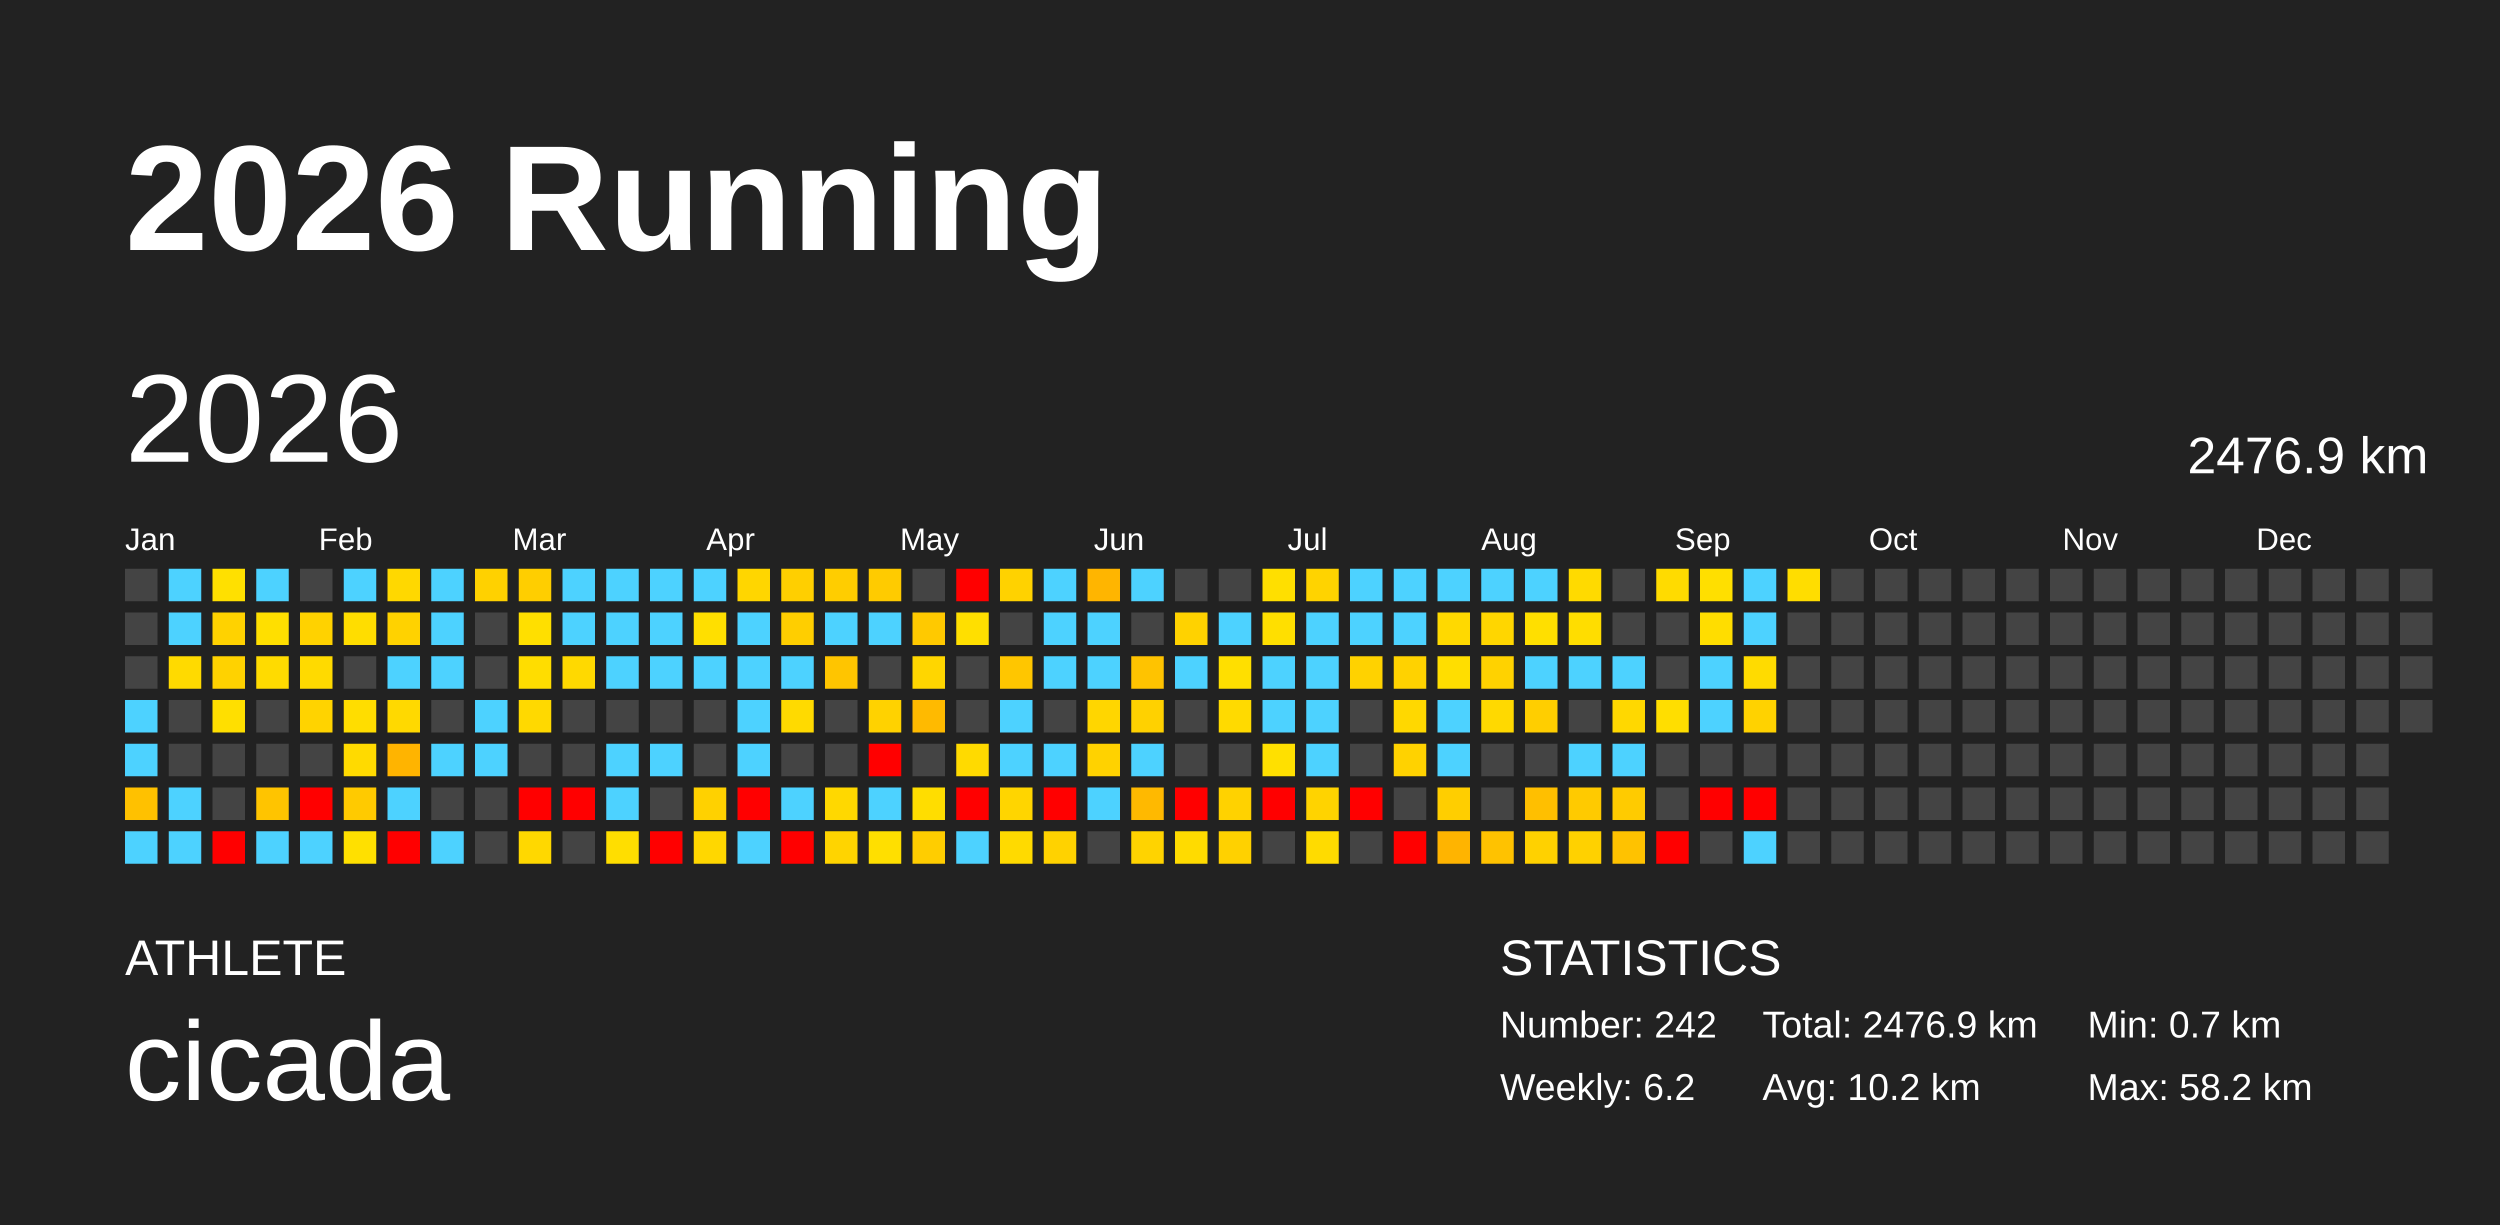
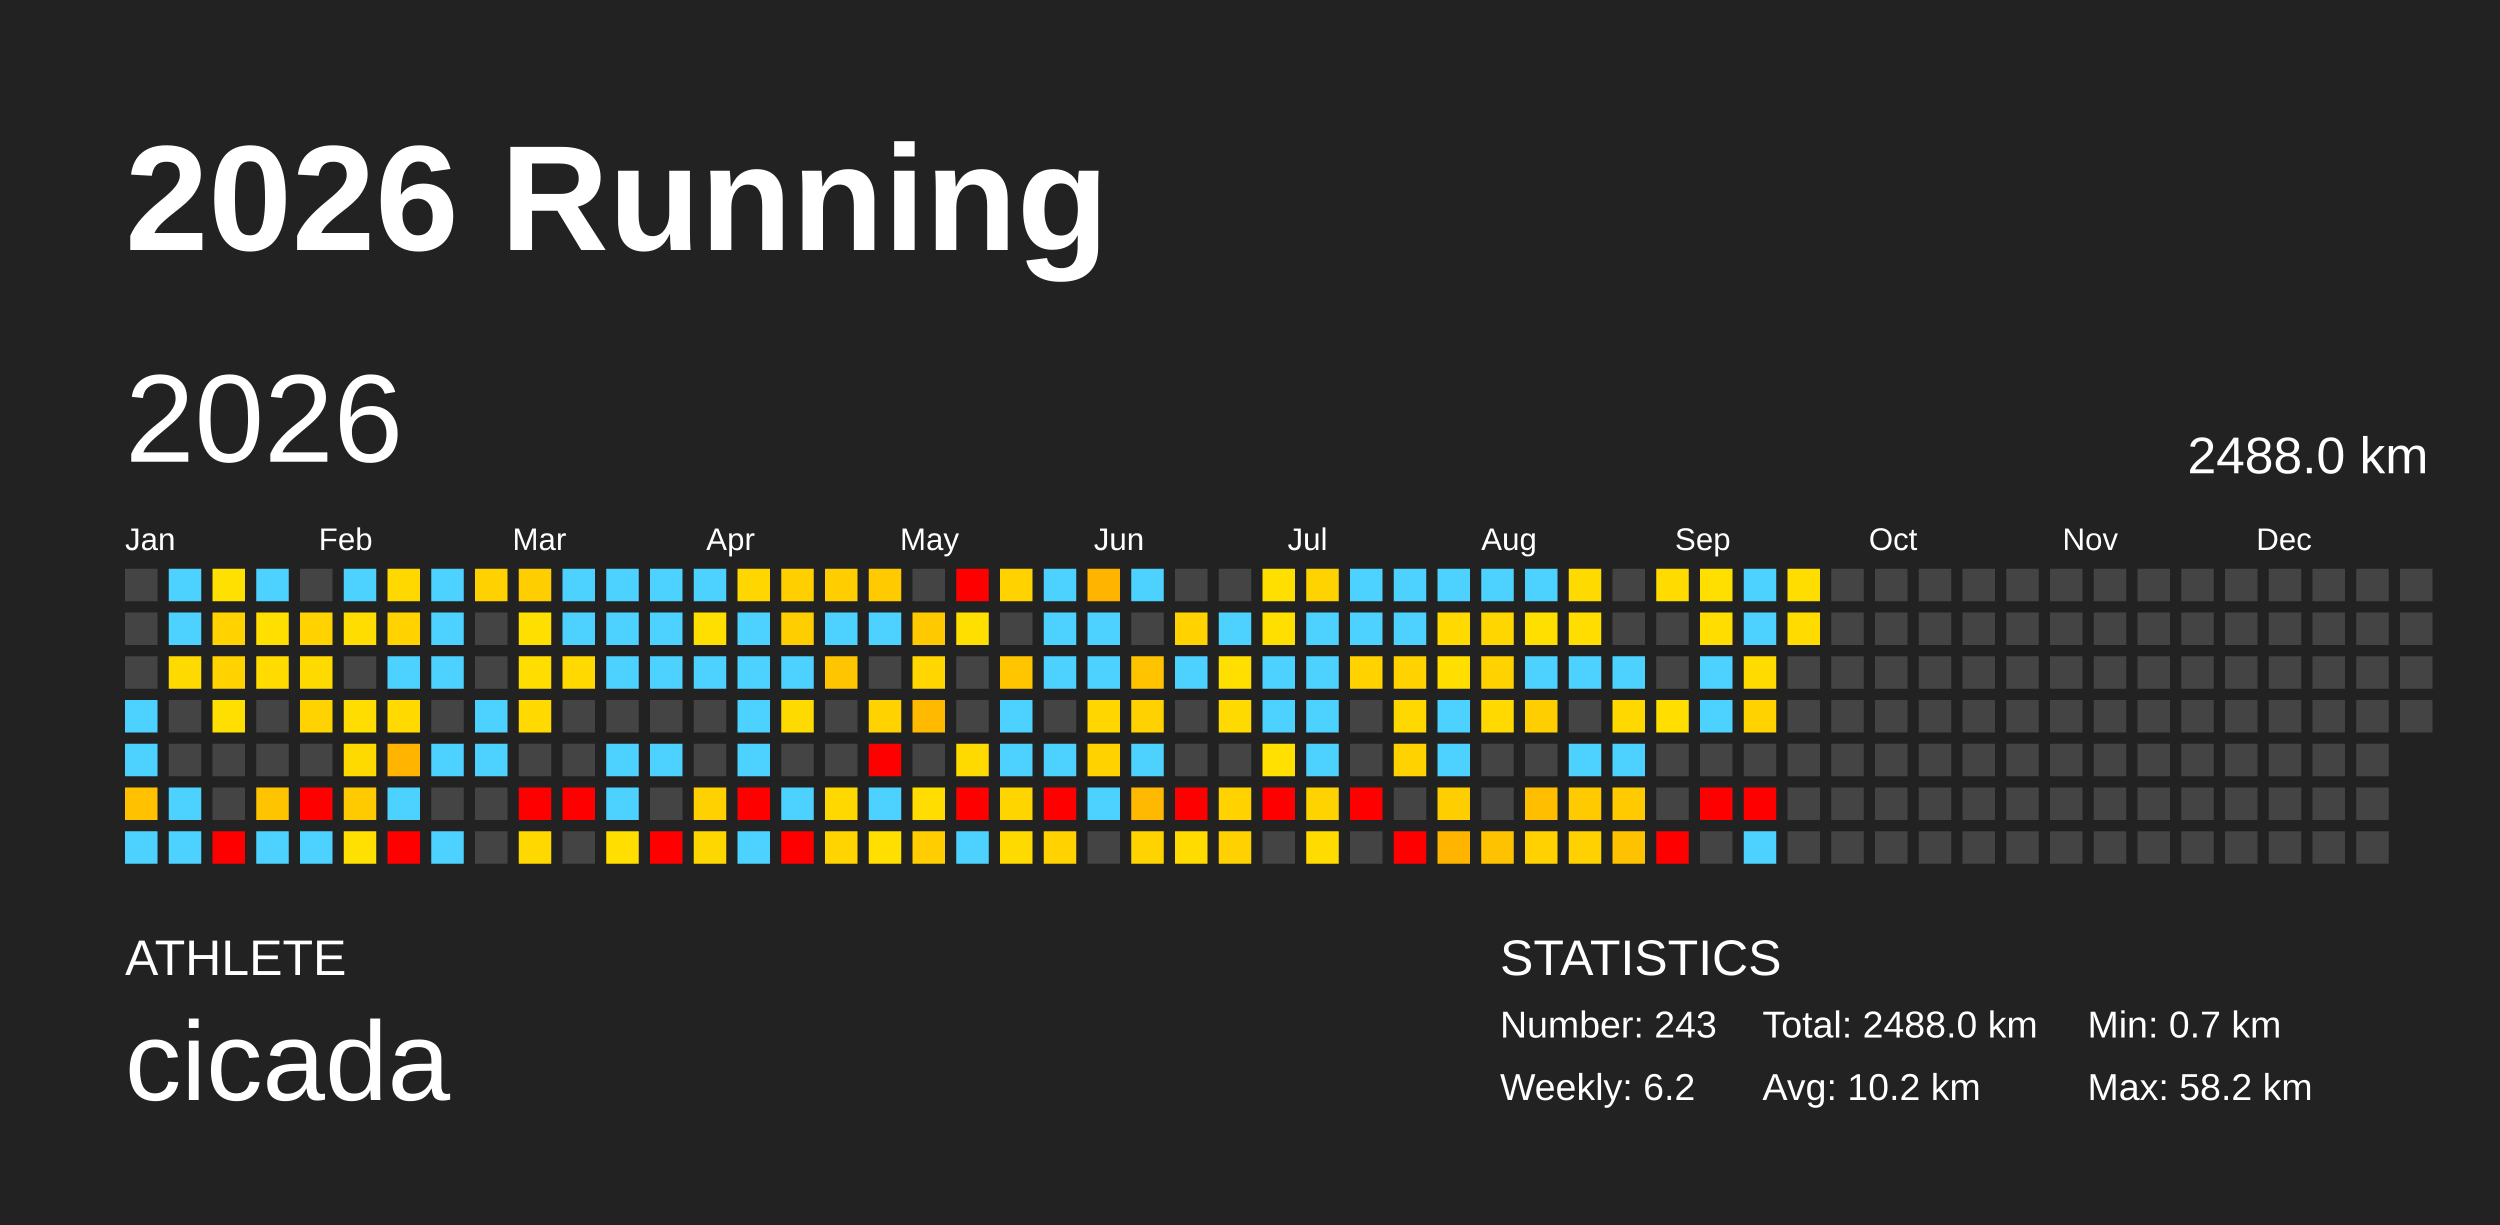
<svg xmlns="http://www.w3.org/2000/svg" baseProfile="full" height="98mm" version="1.1" viewBox="0,0,200,98" width="200mm">
  <defs />
  <rect fill="#222222" height="98" width="200" x="0" y="0" />
  <text fill="#FFFFFF" style="font-size:12px; font-family:Arial; font-weight:bold;" x="10" y="20">2026 Running</text>
  <text fill="#FFFFFF" style="font-size:4px; font-family:Arial" x="10" y="78">ATHLETE</text>
  <text fill="#FFFFFF" style="font-size:9px; font-family:Arial" x="10" y="88">cicada</text>
  <text fill="#FFFFFF" style="font-size:4px; font-family:Arial" x="120" y="78">STATISTICS</text>
-   <text fill="#FFFFFF" style="font-size:3px; font-family:Arial" x="120" y="83">Number: 242</text>
+   <text fill="#FFFFFF" style="font-size:3px; font-family:Arial" x="120" y="83">Number: 243</text>
  <text fill="#FFFFFF" style="font-size:3px; font-family:Arial" x="120" y="88">Weekly: 6.2</text>
-   <text fill="#FFFFFF" style="font-size:3px; font-family:Arial" x="141" y="83">Total: 2476.9 km</text>
+   <text fill="#FFFFFF" style="font-size:3px; font-family:Arial" x="141" y="83">Total: 2488.0 km</text>
  <text fill="#FFFFFF" style="font-size:3px; font-family:Arial" x="141" y="88">Avg: 10.2 km</text>
  <text fill="#FFFFFF" style="font-size:3px; font-family:Arial" x="167" y="83">Min: 0.7 km</text>
  <text fill="#FFFFFF" style="font-size:3px; font-family:Arial" x="167" y="88">Max: 58.2 km</text>
  <text dominant-baseline="hanging" fill="#FFFFFF" style="font-size:10.0px; font-family:Arial;" x="10" y="30">2026</text>
-   <text dominant-baseline="hanging" fill="#FFFFFF" style="font-size:4.125px; font-family:Arial;" x="175" y="35">2476.9 km</text>
+   <text dominant-baseline="hanging" fill="#FFFFFF" style="font-size:4.125px; font-family:Arial;" x="175" y="35">2488.0 km</text>
  <text fill="#FFFFFF" style="font-size:2.5px; font-family:Arial" x="10.0" y="44">Jan</text>
  <text fill="#FFFFFF" style="font-size:2.5px; font-family:Arial" x="25.5" y="44">Feb</text>
  <text fill="#FFFFFF" style="font-size:2.5px; font-family:Arial" x="41.0" y="44">Mar</text>
  <text fill="#FFFFFF" style="font-size:2.5px; font-family:Arial" x="56.5" y="44">Apr</text>
  <text fill="#FFFFFF" style="font-size:2.5px; font-family:Arial" x="72.0" y="44">May</text>
  <text fill="#FFFFFF" style="font-size:2.5px; font-family:Arial" x="87.5" y="44">Jun</text>
  <text fill="#FFFFFF" style="font-size:2.5px; font-family:Arial" x="103.0" y="44">Jul</text>
  <text fill="#FFFFFF" style="font-size:2.5px; font-family:Arial" x="118.5" y="44">Aug</text>
  <text fill="#FFFFFF" style="font-size:2.5px; font-family:Arial" x="134.0" y="44">Sep</text>
  <text fill="#FFFFFF" style="font-size:2.5px; font-family:Arial" x="149.5" y="44">Oct</text>
  <text fill="#FFFFFF" style="font-size:2.5px; font-family:Arial" x="165.0" y="44">Nov</text>
  <text fill="#FFFFFF" style="font-size:2.5px; font-family:Arial" x="180.5" y="44">Dec</text>
  <rect fill="#444444" height="2.6" width="2.6" x="10.0" y="45.5" />
  <rect fill="#444444" height="2.6" width="2.6" x="10.0" y="49.0" />
  <rect fill="#444444" height="2.6" width="2.6" x="10.0" y="52.5" />
  <rect fill="#4dd2ff" height="2.6" width="2.6" x="10.0" y="56.0" />
  <rect fill="#4dd2ff" height="2.6" width="2.6" x="10.0" y="59.5" />
  <rect fill="#ffc100" height="2.6" width="2.6" x="10.0" y="63.0" />
  <rect fill="#4dd2ff" height="2.6" width="2.6" x="10.0" y="66.5" />
  <rect fill="#4dd2ff" height="2.6" width="2.6" x="13.5" y="45.5" />
  <rect fill="#4dd2ff" height="2.6" width="2.6" x="13.5" y="49.0" />
  <rect fill="#ffda00" height="2.6" width="2.6" x="13.5" y="52.5" />
  <rect fill="#444444" height="2.6" width="2.6" x="13.5" y="56.0" />
  <rect fill="#444444" height="2.6" width="2.6" x="13.5" y="59.5" />
  <rect fill="#4dd2ff" height="2.6" width="2.6" x="13.5" y="63.0" />
  <rect fill="#4dd2ff" height="2.6" width="2.6" x="13.5" y="66.5" />
  <rect fill="#ffe000" height="2.6" width="2.6" x="17.0" y="45.5" />
  <rect fill="#ffd200" height="2.6" width="2.6" x="17.0" y="49.0" />
  <rect fill="#ffd200" height="2.6" width="2.6" x="17.0" y="52.5" />
  <rect fill="#ffdf00" height="2.6" width="2.6" x="17.0" y="56.0" />
  <rect fill="#444444" height="2.6" width="2.6" x="17.0" y="59.5" />
  <rect fill="#444444" height="2.6" width="2.6" x="17.0" y="63.0" />
  <rect fill="red" height="2.6" width="2.6" x="17.0" y="66.5" />
  <rect fill="#4dd2ff" height="2.6" width="2.6" x="20.5" y="45.5" />
  <rect fill="#ffdf00" height="2.6" width="2.6" x="20.5" y="49.0" />
  <rect fill="#ffdb00" height="2.6" width="2.6" x="20.5" y="52.5" />
  <rect fill="#444444" height="2.6" width="2.6" x="20.5" y="56.0" />
  <rect fill="#444444" height="2.6" width="2.6" x="20.5" y="59.5" />
  <rect fill="#ffc400" height="2.6" width="2.6" x="20.5" y="63.0" />
  <rect fill="#4dd2ff" height="2.6" width="2.6" x="20.5" y="66.5" />
  <rect fill="#444444" height="2.6" width="2.6" x="24.0" y="45.5" />
  <rect fill="#ffd200" height="2.6" width="2.6" x="24.0" y="49.0" />
  <rect fill="#ffda00" height="2.6" width="2.6" x="24.0" y="52.5" />
  <rect fill="#ffd300" height="2.6" width="2.6" x="24.0" y="56.0" />
  <rect fill="#444444" height="2.6" width="2.6" x="24.0" y="59.5" />
  <rect fill="red" height="2.6" width="2.6" x="24.0" y="63.0" />
  <rect fill="#4dd2ff" height="2.6" width="2.6" x="24.0" y="66.5" />
  <rect fill="#4dd2ff" height="2.6" width="2.6" x="27.5" y="45.5" />
  <rect fill="#ffdd00" height="2.6" width="2.6" x="27.5" y="49.0" />
  <rect fill="#444444" height="2.6" width="2.6" x="27.5" y="52.5" />
  <rect fill="#ffdd00" height="2.6" width="2.6" x="27.5" y="56.0" />
  <rect fill="#ffda00" height="2.6" width="2.6" x="27.5" y="59.5" />
  <rect fill="#ffca00" height="2.6" width="2.6" x="27.5" y="63.0" />
  <rect fill="#ffe000" height="2.6" width="2.6" x="27.5" y="66.5" />
  <rect fill="#ffd800" height="2.6" width="2.6" x="31.0" y="45.5" />
  <rect fill="#ffd200" height="2.6" width="2.6" x="31.0" y="49.0" />
  <rect fill="#4dd2ff" height="2.6" width="2.6" x="31.0" y="52.5" />
  <rect fill="#ffd900" height="2.6" width="2.6" x="31.0" y="56.0" />
  <rect fill="#ffb400" height="2.6" width="2.6" x="31.0" y="59.5" />
  <rect fill="#4dd2ff" height="2.6" width="2.6" x="31.0" y="63.0" />
  <rect fill="red" height="2.6" width="2.6" x="31.0" y="66.5" />
  <rect fill="#4dd2ff" height="2.6" width="2.6" x="34.5" y="45.5" />
  <rect fill="#4dd2ff" height="2.6" width="2.6" x="34.5" y="49.0" />
  <rect fill="#4dd2ff" height="2.6" width="2.6" x="34.5" y="52.5" />
  <rect fill="#444444" height="2.6" width="2.6" x="34.5" y="56.0" />
  <rect fill="#4dd2ff" height="2.6" width="2.6" x="34.5" y="59.5" />
  <rect fill="#444444" height="2.6" width="2.6" x="34.5" y="63.0" />
  <rect fill="#4dd2ff" height="2.6" width="2.6" x="34.5" y="66.5" />
  <rect fill="#ffd100" height="2.6" width="2.6" x="38.0" y="45.5" />
  <rect fill="#444444" height="2.6" width="2.6" x="38.0" y="49.0" />
  <rect fill="#444444" height="2.6" width="2.6" x="38.0" y="52.5" />
  <rect fill="#4dd2ff" height="2.6" width="2.6" x="38.0" y="56.0" />
  <rect fill="#4dd2ff" height="2.6" width="2.6" x="38.0" y="59.5" />
  <rect fill="#444444" height="2.6" width="2.6" x="38.0" y="63.0" />
  <rect fill="#444444" height="2.6" width="2.6" x="38.0" y="66.5" />
  <rect fill="#ffce00" height="2.6" width="2.6" x="41.5" y="45.5" />
  <rect fill="#ffdf00" height="2.6" width="2.6" x="41.5" y="49.0" />
  <rect fill="#ffdd00" height="2.6" width="2.6" x="41.5" y="52.5" />
  <rect fill="#ffd900" height="2.6" width="2.6" x="41.5" y="56.0" />
  <rect fill="#444444" height="2.6" width="2.6" x="41.5" y="59.5" />
  <rect fill="red" height="2.6" width="2.6" x="41.5" y="63.0" />
  <rect fill="#ffd800" height="2.6" width="2.6" x="41.5" y="66.5" />
  <rect fill="#4dd2ff" height="2.6" width="2.6" x="45.0" y="45.5" />
  <rect fill="#4dd2ff" height="2.6" width="2.6" x="45.0" y="49.0" />
  <rect fill="#ffd900" height="2.6" width="2.6" x="45.0" y="52.5" />
  <rect fill="#444444" height="2.6" width="2.6" x="45.0" y="56.0" />
  <rect fill="#444444" height="2.6" width="2.6" x="45.0" y="59.5" />
  <rect fill="red" height="2.6" width="2.6" x="45.0" y="63.0" />
  <rect fill="#444444" height="2.6" width="2.6" x="45.0" y="66.5" />
  <rect fill="#4dd2ff" height="2.6" width="2.6" x="48.5" y="45.5" />
  <rect fill="#4dd2ff" height="2.6" width="2.6" x="48.5" y="49.0" />
  <rect fill="#4dd2ff" height="2.6" width="2.6" x="48.5" y="52.5" />
  <rect fill="#444444" height="2.6" width="2.6" x="48.5" y="56.0" />
  <rect fill="#4dd2ff" height="2.6" width="2.6" x="48.5" y="59.5" />
  <rect fill="#4dd2ff" height="2.6" width="2.6" x="48.5" y="63.0" />
  <rect fill="#ffde00" height="2.6" width="2.6" x="48.5" y="66.5" />
  <rect fill="#4dd2ff" height="2.6" width="2.6" x="52.0" y="45.5" />
  <rect fill="#4dd2ff" height="2.6" width="2.6" x="52.0" y="49.0" />
  <rect fill="#4dd2ff" height="2.6" width="2.6" x="52.0" y="52.5" />
  <rect fill="#444444" height="2.6" width="2.6" x="52.0" y="56.0" />
  <rect fill="#4dd2ff" height="2.6" width="2.6" x="52.0" y="59.5" />
  <rect fill="#444444" height="2.6" width="2.6" x="52.0" y="63.0" />
  <rect fill="red" height="2.6" width="2.6" x="52.0" y="66.5" />
  <rect fill="#4dd2ff" height="2.6" width="2.6" x="55.5" y="45.5" />
  <rect fill="#ffdf00" height="2.6" width="2.6" x="55.5" y="49.0" />
  <rect fill="#4dd2ff" height="2.6" width="2.6" x="55.5" y="52.5" />
  <rect fill="#444444" height="2.6" width="2.6" x="55.5" y="56.0" />
  <rect fill="#444444" height="2.6" width="2.6" x="55.5" y="59.5" />
  <rect fill="#ffd100" height="2.6" width="2.6" x="55.5" y="63.0" />
  <rect fill="#ffd700" height="2.6" width="2.6" x="55.5" y="66.5" />
  <rect fill="#ffd600" height="2.6" width="2.6" x="59.0" y="45.5" />
  <rect fill="#4dd2ff" height="2.6" width="2.6" x="59.0" y="49.0" />
  <rect fill="#4dd2ff" height="2.6" width="2.6" x="59.0" y="52.5" />
  <rect fill="#4dd2ff" height="2.6" width="2.6" x="59.0" y="56.0" />
  <rect fill="#4dd2ff" height="2.6" width="2.6" x="59.0" y="59.5" />
  <rect fill="red" height="2.6" width="2.6" x="59.0" y="63.0" />
  <rect fill="#4dd2ff" height="2.6" width="2.6" x="59.0" y="66.5" />
  <rect fill="#ffcf00" height="2.6" width="2.6" x="62.5" y="45.5" />
  <rect fill="#ffce00" height="2.6" width="2.6" x="62.5" y="49.0" />
  <rect fill="#4dd2ff" height="2.6" width="2.6" x="62.5" y="52.5" />
  <rect fill="#ffda00" height="2.6" width="2.6" x="62.5" y="56.0" />
  <rect fill="#444444" height="2.6" width="2.6" x="62.5" y="59.5" />
  <rect fill="#4dd2ff" height="2.6" width="2.6" x="62.5" y="63.0" />
  <rect fill="red" height="2.6" width="2.6" x="62.5" y="66.5" />
  <rect fill="#ffcd00" height="2.6" width="2.6" x="66.0" y="45.5" />
  <rect fill="#4dd2ff" height="2.6" width="2.6" x="66.0" y="49.0" />
  <rect fill="#ffc500" height="2.6" width="2.6" x="66.0" y="52.5" />
  <rect fill="#444444" height="2.6" width="2.6" x="66.0" y="56.0" />
  <rect fill="#444444" height="2.6" width="2.6" x="66.0" y="59.5" />
  <rect fill="#ffd800" height="2.6" width="2.6" x="66.0" y="63.0" />
  <rect fill="#ffd400" height="2.6" width="2.6" x="66.0" y="66.5" />
  <rect fill="#ffcb00" height="2.6" width="2.6" x="69.5" y="45.5" />
  <rect fill="#4dd2ff" height="2.6" width="2.6" x="69.5" y="49.0" />
  <rect fill="#444444" height="2.6" width="2.6" x="69.5" y="52.5" />
  <rect fill="#ffd200" height="2.6" width="2.6" x="69.5" y="56.0" />
  <rect fill="red" height="2.6" width="2.6" x="69.5" y="59.5" />
  <rect fill="#4dd2ff" height="2.6" width="2.6" x="69.5" y="63.0" />
  <rect fill="#ffdf00" height="2.6" width="2.6" x="69.5" y="66.5" />
  <rect fill="#444444" height="2.6" width="2.6" x="73.0" y="45.5" />
  <rect fill="#ffc900" height="2.6" width="2.6" x="73.0" y="49.0" />
  <rect fill="#ffd600" height="2.6" width="2.6" x="73.0" y="52.5" />
  <rect fill="#ffba00" height="2.6" width="2.6" x="73.0" y="56.0" />
  <rect fill="#444444" height="2.6" width="2.6" x="73.0" y="59.5" />
  <rect fill="#ffdd00" height="2.6" width="2.6" x="73.0" y="63.0" />
  <rect fill="#ffcd00" height="2.6" width="2.6" x="73.0" y="66.5" />
  <rect fill="red" height="2.6" width="2.6" x="76.5" y="45.5" />
  <rect fill="#ffdf00" height="2.6" width="2.6" x="76.5" y="49.0" />
  <rect fill="#444444" height="2.6" width="2.6" x="76.5" y="52.5" />
  <rect fill="#444444" height="2.6" width="2.6" x="76.5" y="56.0" />
  <rect fill="#ffda00" height="2.6" width="2.6" x="76.5" y="59.5" />
  <rect fill="red" height="2.6" width="2.6" x="76.5" y="63.0" />
  <rect fill="#4dd2ff" height="2.6" width="2.6" x="76.5" y="66.5" />
  <rect fill="#ffd200" height="2.6" width="2.6" x="80.0" y="45.5" />
  <rect fill="#444444" height="2.6" width="2.6" x="80.0" y="49.0" />
  <rect fill="#ffc600" height="2.6" width="2.6" x="80.0" y="52.5" />
  <rect fill="#4dd2ff" height="2.6" width="2.6" x="80.0" y="56.0" />
  <rect fill="#4dd2ff" height="2.6" width="2.6" x="80.0" y="59.5" />
  <rect fill="#ffd500" height="2.6" width="2.6" x="80.0" y="63.0" />
  <rect fill="#ffda00" height="2.6" width="2.6" x="80.0" y="66.5" />
  <rect fill="#4dd2ff" height="2.6" width="2.6" x="83.5" y="45.5" />
  <rect fill="#4dd2ff" height="2.6" width="2.6" x="83.5" y="49.0" />
  <rect fill="#4dd2ff" height="2.6" width="2.6" x="83.5" y="52.5" />
  <rect fill="#444444" height="2.6" width="2.6" x="83.5" y="56.0" />
  <rect fill="#4dd2ff" height="2.6" width="2.6" x="83.5" y="59.5" />
  <rect fill="red" height="2.6" width="2.6" x="83.5" y="63.0" />
  <rect fill="#ffd200" height="2.6" width="2.6" x="83.5" y="66.5" />
  <rect fill="#ffb500" height="2.6" width="2.6" x="87.0" y="45.5" />
  <rect fill="#4dd2ff" height="2.6" width="2.6" x="87.0" y="49.0" />
  <rect fill="#4dd2ff" height="2.6" width="2.6" x="87.0" y="52.5" />
  <rect fill="#ffd600" height="2.6" width="2.6" x="87.0" y="56.0" />
  <rect fill="#ffd200" height="2.6" width="2.6" x="87.0" y="59.5" />
  <rect fill="#4dd2ff" height="2.6" width="2.6" x="87.0" y="63.0" />
  <rect fill="#444444" height="2.6" width="2.6" x="87.0" y="66.5" />
  <rect fill="#4dd2ff" height="2.6" width="2.6" x="90.5" y="45.5" />
  <rect fill="#444444" height="2.6" width="2.6" x="90.5" y="49.0" />
  <rect fill="#ffc300" height="2.6" width="2.6" x="90.5" y="52.5" />
  <rect fill="#ffd100" height="2.6" width="2.6" x="90.5" y="56.0" />
  <rect fill="#4dd2ff" height="2.6" width="2.6" x="90.5" y="59.5" />
  <rect fill="#ffb900" height="2.6" width="2.6" x="90.5" y="63.0" />
  <rect fill="#ffd300" height="2.6" width="2.6" x="90.5" y="66.5" />
  <rect fill="#444444" height="2.6" width="2.6" x="94.0" y="45.5" />
  <rect fill="#ffd200" height="2.6" width="2.6" x="94.0" y="49.0" />
  <rect fill="#4dd2ff" height="2.6" width="2.6" x="94.0" y="52.5" />
  <rect fill="#444444" height="2.6" width="2.6" x="94.0" y="56.0" />
  <rect fill="#444444" height="2.6" width="2.6" x="94.0" y="59.5" />
  <rect fill="red" height="2.6" width="2.6" x="94.0" y="63.0" />
  <rect fill="#ffdb00" height="2.6" width="2.6" x="94.0" y="66.5" />
  <rect fill="#444444" height="2.6" width="2.6" x="97.5" y="45.5" />
  <rect fill="#4dd2ff" height="2.6" width="2.6" x="97.5" y="49.0" />
  <rect fill="#ffdf00" height="2.6" width="2.6" x="97.5" y="52.5" />
  <rect fill="#ffda00" height="2.6" width="2.6" x="97.5" y="56.0" />
  <rect fill="#444444" height="2.6" width="2.6" x="97.5" y="59.5" />
  <rect fill="#ffd200" height="2.6" width="2.6" x="97.5" y="63.0" />
  <rect fill="#ffd100" height="2.6" width="2.6" x="97.5" y="66.5" />
  <rect fill="#ffdf00" height="2.6" width="2.6" x="101.0" y="45.5" />
  <rect fill="#ffdf00" height="2.6" width="2.6" x="101.0" y="49.0" />
  <rect fill="#4dd2ff" height="2.6" width="2.6" x="101.0" y="52.5" />
  <rect fill="#4dd2ff" height="2.6" width="2.6" x="101.0" y="56.0" />
  <rect fill="#ffe000" height="2.6" width="2.6" x="101.0" y="59.5" />
  <rect fill="red" height="2.6" width="2.6" x="101.0" y="63.0" />
  <rect fill="#444444" height="2.6" width="2.6" x="101.0" y="66.5" />
  <rect fill="#ffd300" height="2.6" width="2.6" x="104.5" y="45.5" />
  <rect fill="#4dd2ff" height="2.6" width="2.6" x="104.5" y="49.0" />
  <rect fill="#4dd2ff" height="2.6" width="2.6" x="104.5" y="52.5" />
  <rect fill="#4dd2ff" height="2.6" width="2.6" x="104.5" y="56.0" />
  <rect fill="#4dd2ff" height="2.6" width="2.6" x="104.5" y="59.5" />
  <rect fill="#ffd300" height="2.6" width="2.6" x="104.5" y="63.0" />
  <rect fill="#ffdb00" height="2.6" width="2.6" x="104.5" y="66.5" />
  <rect fill="#4dd2ff" height="2.6" width="2.6" x="108.0" y="45.5" />
  <rect fill="#4dd2ff" height="2.6" width="2.6" x="108.0" y="49.0" />
  <rect fill="#ffd200" height="2.6" width="2.6" x="108.0" y="52.5" />
  <rect fill="#444444" height="2.6" width="2.6" x="108.0" y="56.0" />
  <rect fill="#444444" height="2.6" width="2.6" x="108.0" y="59.5" />
  <rect fill="red" height="2.6" width="2.6" x="108.0" y="63.0" />
  <rect fill="#444444" height="2.6" width="2.6" x="108.0" y="66.5" />
  <rect fill="#4dd2ff" height="2.6" width="2.6" x="111.5" y="45.5" />
  <rect fill="#4dd2ff" height="2.6" width="2.6" x="111.5" y="49.0" />
  <rect fill="#ffd200" height="2.6" width="2.6" x="111.5" y="52.5" />
  <rect fill="#ffd800" height="2.6" width="2.6" x="111.5" y="56.0" />
  <rect fill="#ffd200" height="2.6" width="2.6" x="111.5" y="59.5" />
  <rect fill="#444444" height="2.6" width="2.6" x="111.5" y="63.0" />
  <rect fill="red" height="2.6" width="2.6" x="111.5" y="66.5" />
  <rect fill="#4dd2ff" height="2.6" width="2.6" x="115.0" y="45.5" />
  <rect fill="#ffd900" height="2.6" width="2.6" x="115.0" y="49.0" />
  <rect fill="#ffde00" height="2.6" width="2.6" x="115.0" y="52.5" />
  <rect fill="#4dd2ff" height="2.6" width="2.6" x="115.0" y="56.0" />
  <rect fill="#4dd2ff" height="2.6" width="2.6" x="115.0" y="59.5" />
  <rect fill="#ffce00" height="2.6" width="2.6" x="115.0" y="63.0" />
  <rect fill="#ffb400" height="2.6" width="2.6" x="115.0" y="66.5" />
  <rect fill="#4dd2ff" height="2.6" width="2.6" x="118.5" y="45.5" />
  <rect fill="#ffd600" height="2.6" width="2.6" x="118.5" y="49.0" />
  <rect fill="#ffd200" height="2.6" width="2.6" x="118.5" y="52.5" />
  <rect fill="#ffd900" height="2.6" width="2.6" x="118.5" y="56.0" />
  <rect fill="#444444" height="2.6" width="2.6" x="118.5" y="59.5" />
  <rect fill="#444444" height="2.6" width="2.6" x="118.5" y="63.0" />
  <rect fill="#ffc200" height="2.6" width="2.6" x="118.5" y="66.5" />
  <rect fill="#4dd2ff" height="2.6" width="2.6" x="122.0" y="45.5" />
  <rect fill="#ffdf00" height="2.6" width="2.6" x="122.0" y="49.0" />
  <rect fill="#4dd2ff" height="2.6" width="2.6" x="122.0" y="52.5" />
  <rect fill="#ffce00" height="2.6" width="2.6" x="122.0" y="56.0" />
  <rect fill="#444444" height="2.6" width="2.6" x="122.0" y="59.5" />
  <rect fill="#ffbf00" height="2.6" width="2.6" x="122.0" y="63.0" />
  <rect fill="#ffd100" height="2.6" width="2.6" x="122.0" y="66.5" />
  <rect fill="#ffda00" height="2.6" width="2.6" x="125.5" y="45.5" />
  <rect fill="#ffdd00" height="2.6" width="2.6" x="125.5" y="49.0" />
  <rect fill="#4dd2ff" height="2.6" width="2.6" x="125.5" y="52.5" />
  <rect fill="#444444" height="2.6" width="2.6" x="125.5" y="56.0" />
  <rect fill="#4dd2ff" height="2.6" width="2.6" x="125.5" y="59.5" />
  <rect fill="#ffca00" height="2.6" width="2.6" x="125.5" y="63.0" />
  <rect fill="#ffd100" height="2.6" width="2.6" x="125.5" y="66.5" />
  <rect fill="#444444" height="2.6" width="2.6" x="129.0" y="45.5" />
  <rect fill="#444444" height="2.6" width="2.6" x="129.0" y="49.0" />
  <rect fill="#4dd2ff" height="2.6" width="2.6" x="129.0" y="52.5" />
  <rect fill="#ffd800" height="2.6" width="2.6" x="129.0" y="56.0" />
  <rect fill="#4dd2ff" height="2.6" width="2.6" x="129.0" y="59.5" />
  <rect fill="#ffcb00" height="2.6" width="2.6" x="129.0" y="63.0" />
  <rect fill="#ffc200" height="2.6" width="2.6" x="129.0" y="66.5" />
  <rect fill="#ffdb00" height="2.6" width="2.6" x="132.5" y="45.5" />
  <rect fill="#444444" height="2.6" width="2.6" x="132.5" y="49.0" />
  <rect fill="#444444" height="2.6" width="2.6" x="132.5" y="52.5" />
  <rect fill="#ffde00" height="2.6" width="2.6" x="132.5" y="56.0" />
  <rect fill="#444444" height="2.6" width="2.6" x="132.5" y="59.5" />
  <rect fill="#444444" height="2.6" width="2.6" x="132.5" y="63.0" />
  <rect fill="red" height="2.6" width="2.6" x="132.5" y="66.5" />
  <rect fill="#ffdf00" height="2.6" width="2.6" x="136.0" y="45.5" />
  <rect fill="#ffdd00" height="2.6" width="2.6" x="136.0" y="49.0" />
  <rect fill="#4dd2ff" height="2.6" width="2.6" x="136.0" y="52.5" />
  <rect fill="#4dd2ff" height="2.6" width="2.6" x="136.0" y="56.0" />
  <rect fill="#444444" height="2.6" width="2.6" x="136.0" y="59.5" />
  <rect fill="red" height="2.6" width="2.6" x="136.0" y="63.0" />
  <rect fill="#444444" height="2.6" width="2.6" x="136.0" y="66.5" />
  <rect fill="#4dd2ff" height="2.6" width="2.6" x="139.5" y="45.5" />
  <rect fill="#4dd2ff" height="2.6" width="2.6" x="139.5" y="49.0" />
  <rect fill="#ffdb00" height="2.6" width="2.6" x="139.5" y="52.5" />
  <rect fill="#ffd200" height="2.6" width="2.6" x="139.5" y="56.0" />
  <rect fill="#444444" height="2.6" width="2.6" x="139.5" y="59.5" />
  <rect fill="red" height="2.6" width="2.6" x="139.5" y="63.0" />
  <rect fill="#4dd2ff" height="2.6" width="2.6" x="139.5" y="66.5" />
  <rect fill="#ffdd00" height="2.6" width="2.6" x="143.0" y="45.5" />
-   <rect fill="#444444" height="2.6" width="2.6" x="143.0" y="49.0" />
+   <rect fill="#ffdb00" height="2.6" width="2.6" x="143.0" y="49.0" />
  <rect fill="#444444" height="2.6" width="2.6" x="143.0" y="52.5" />
  <rect fill="#444444" height="2.6" width="2.6" x="143.0" y="56.0" />
  <rect fill="#444444" height="2.6" width="2.6" x="143.0" y="59.5" />
  <rect fill="#444444" height="2.6" width="2.6" x="143.0" y="63.0" />
  <rect fill="#444444" height="2.6" width="2.6" x="143.0" y="66.5" />
  <rect fill="#444444" height="2.6" width="2.6" x="146.5" y="45.5" />
  <rect fill="#444444" height="2.6" width="2.6" x="146.5" y="49.0" />
  <rect fill="#444444" height="2.6" width="2.6" x="146.5" y="52.5" />
  <rect fill="#444444" height="2.6" width="2.6" x="146.5" y="56.0" />
  <rect fill="#444444" height="2.6" width="2.6" x="146.5" y="59.5" />
  <rect fill="#444444" height="2.6" width="2.6" x="146.5" y="63.0" />
  <rect fill="#444444" height="2.6" width="2.6" x="146.5" y="66.5" />
  <rect fill="#444444" height="2.6" width="2.6" x="150.0" y="45.5" />
  <rect fill="#444444" height="2.6" width="2.6" x="150.0" y="49.0" />
  <rect fill="#444444" height="2.6" width="2.6" x="150.0" y="52.5" />
  <rect fill="#444444" height="2.6" width="2.6" x="150.0" y="56.0" />
  <rect fill="#444444" height="2.6" width="2.6" x="150.0" y="59.5" />
  <rect fill="#444444" height="2.6" width="2.6" x="150.0" y="63.0" />
  <rect fill="#444444" height="2.6" width="2.6" x="150.0" y="66.5" />
  <rect fill="#444444" height="2.6" width="2.6" x="153.5" y="45.5" />
  <rect fill="#444444" height="2.6" width="2.6" x="153.5" y="49.0" />
  <rect fill="#444444" height="2.6" width="2.6" x="153.5" y="52.5" />
  <rect fill="#444444" height="2.6" width="2.6" x="153.5" y="56.0" />
  <rect fill="#444444" height="2.6" width="2.6" x="153.5" y="59.5" />
  <rect fill="#444444" height="2.6" width="2.6" x="153.5" y="63.0" />
  <rect fill="#444444" height="2.6" width="2.6" x="153.5" y="66.5" />
  <rect fill="#444444" height="2.6" width="2.6" x="157.0" y="45.5" />
  <rect fill="#444444" height="2.6" width="2.6" x="157.0" y="49.0" />
  <rect fill="#444444" height="2.6" width="2.6" x="157.0" y="52.5" />
  <rect fill="#444444" height="2.6" width="2.6" x="157.0" y="56.0" />
  <rect fill="#444444" height="2.6" width="2.6" x="157.0" y="59.5" />
  <rect fill="#444444" height="2.6" width="2.6" x="157.0" y="63.0" />
  <rect fill="#444444" height="2.6" width="2.6" x="157.0" y="66.5" />
  <rect fill="#444444" height="2.6" width="2.6" x="160.5" y="45.5" />
  <rect fill="#444444" height="2.6" width="2.6" x="160.5" y="49.0" />
  <rect fill="#444444" height="2.6" width="2.6" x="160.5" y="52.5" />
  <rect fill="#444444" height="2.6" width="2.6" x="160.5" y="56.0" />
  <rect fill="#444444" height="2.6" width="2.6" x="160.5" y="59.5" />
  <rect fill="#444444" height="2.6" width="2.6" x="160.5" y="63.0" />
  <rect fill="#444444" height="2.6" width="2.6" x="160.5" y="66.5" />
  <rect fill="#444444" height="2.6" width="2.6" x="164.0" y="45.5" />
  <rect fill="#444444" height="2.6" width="2.6" x="164.0" y="49.0" />
  <rect fill="#444444" height="2.6" width="2.6" x="164.0" y="52.5" />
  <rect fill="#444444" height="2.6" width="2.6" x="164.0" y="56.0" />
  <rect fill="#444444" height="2.6" width="2.6" x="164.0" y="59.5" />
  <rect fill="#444444" height="2.6" width="2.6" x="164.0" y="63.0" />
  <rect fill="#444444" height="2.6" width="2.6" x="164.0" y="66.5" />
  <rect fill="#444444" height="2.6" width="2.6" x="167.5" y="45.5" />
  <rect fill="#444444" height="2.6" width="2.6" x="167.5" y="49.0" />
  <rect fill="#444444" height="2.6" width="2.6" x="167.5" y="52.5" />
  <rect fill="#444444" height="2.6" width="2.6" x="167.5" y="56.0" />
  <rect fill="#444444" height="2.6" width="2.6" x="167.5" y="59.5" />
  <rect fill="#444444" height="2.6" width="2.6" x="167.5" y="63.0" />
  <rect fill="#444444" height="2.6" width="2.6" x="167.5" y="66.5" />
  <rect fill="#444444" height="2.6" width="2.6" x="171.0" y="45.5" />
  <rect fill="#444444" height="2.6" width="2.6" x="171.0" y="49.0" />
  <rect fill="#444444" height="2.6" width="2.6" x="171.0" y="52.5" />
  <rect fill="#444444" height="2.6" width="2.6" x="171.0" y="56.0" />
  <rect fill="#444444" height="2.6" width="2.6" x="171.0" y="59.5" />
  <rect fill="#444444" height="2.6" width="2.6" x="171.0" y="63.0" />
  <rect fill="#444444" height="2.6" width="2.6" x="171.0" y="66.5" />
  <rect fill="#444444" height="2.6" width="2.6" x="174.5" y="45.5" />
  <rect fill="#444444" height="2.6" width="2.6" x="174.5" y="49.0" />
  <rect fill="#444444" height="2.6" width="2.6" x="174.5" y="52.5" />
  <rect fill="#444444" height="2.6" width="2.6" x="174.5" y="56.0" />
  <rect fill="#444444" height="2.6" width="2.6" x="174.5" y="59.5" />
  <rect fill="#444444" height="2.6" width="2.6" x="174.5" y="63.0" />
  <rect fill="#444444" height="2.6" width="2.6" x="174.5" y="66.5" />
  <rect fill="#444444" height="2.6" width="2.6" x="178.0" y="45.5" />
  <rect fill="#444444" height="2.6" width="2.6" x="178.0" y="49.0" />
  <rect fill="#444444" height="2.6" width="2.6" x="178.0" y="52.5" />
  <rect fill="#444444" height="2.6" width="2.6" x="178.0" y="56.0" />
  <rect fill="#444444" height="2.6" width="2.6" x="178.0" y="59.5" />
  <rect fill="#444444" height="2.6" width="2.6" x="178.0" y="63.0" />
  <rect fill="#444444" height="2.6" width="2.6" x="178.0" y="66.5" />
  <rect fill="#444444" height="2.6" width="2.6" x="181.5" y="45.5" />
  <rect fill="#444444" height="2.6" width="2.6" x="181.5" y="49.0" />
  <rect fill="#444444" height="2.6" width="2.6" x="181.5" y="52.5" />
  <rect fill="#444444" height="2.6" width="2.6" x="181.5" y="56.0" />
  <rect fill="#444444" height="2.6" width="2.6" x="181.5" y="59.5" />
  <rect fill="#444444" height="2.6" width="2.6" x="181.5" y="63.0" />
  <rect fill="#444444" height="2.6" width="2.6" x="181.5" y="66.5" />
  <rect fill="#444444" height="2.6" width="2.6" x="185.0" y="45.5" />
  <rect fill="#444444" height="2.6" width="2.6" x="185.0" y="49.0" />
  <rect fill="#444444" height="2.6" width="2.6" x="185.0" y="52.5" />
  <rect fill="#444444" height="2.6" width="2.6" x="185.0" y="56.0" />
  <rect fill="#444444" height="2.6" width="2.6" x="185.0" y="59.5" />
  <rect fill="#444444" height="2.6" width="2.6" x="185.0" y="63.0" />
  <rect fill="#444444" height="2.6" width="2.6" x="185.0" y="66.5" />
  <rect fill="#444444" height="2.6" width="2.6" x="188.5" y="45.5" />
  <rect fill="#444444" height="2.6" width="2.6" x="188.5" y="49.0" />
  <rect fill="#444444" height="2.6" width="2.6" x="188.5" y="52.5" />
  <rect fill="#444444" height="2.6" width="2.6" x="188.5" y="56.0" />
  <rect fill="#444444" height="2.6" width="2.6" x="188.5" y="59.5" />
  <rect fill="#444444" height="2.6" width="2.6" x="188.5" y="63.0" />
  <rect fill="#444444" height="2.6" width="2.6" x="188.5" y="66.5" />
  <rect fill="#444444" height="2.6" width="2.6" x="192.0" y="45.5" />
  <rect fill="#444444" height="2.6" width="2.6" x="192.0" y="49.0" />
  <rect fill="#444444" height="2.6" width="2.6" x="192.0" y="52.5" />
  <rect fill="#444444" height="2.6" width="2.6" x="192.0" y="56.0" />
</svg>
